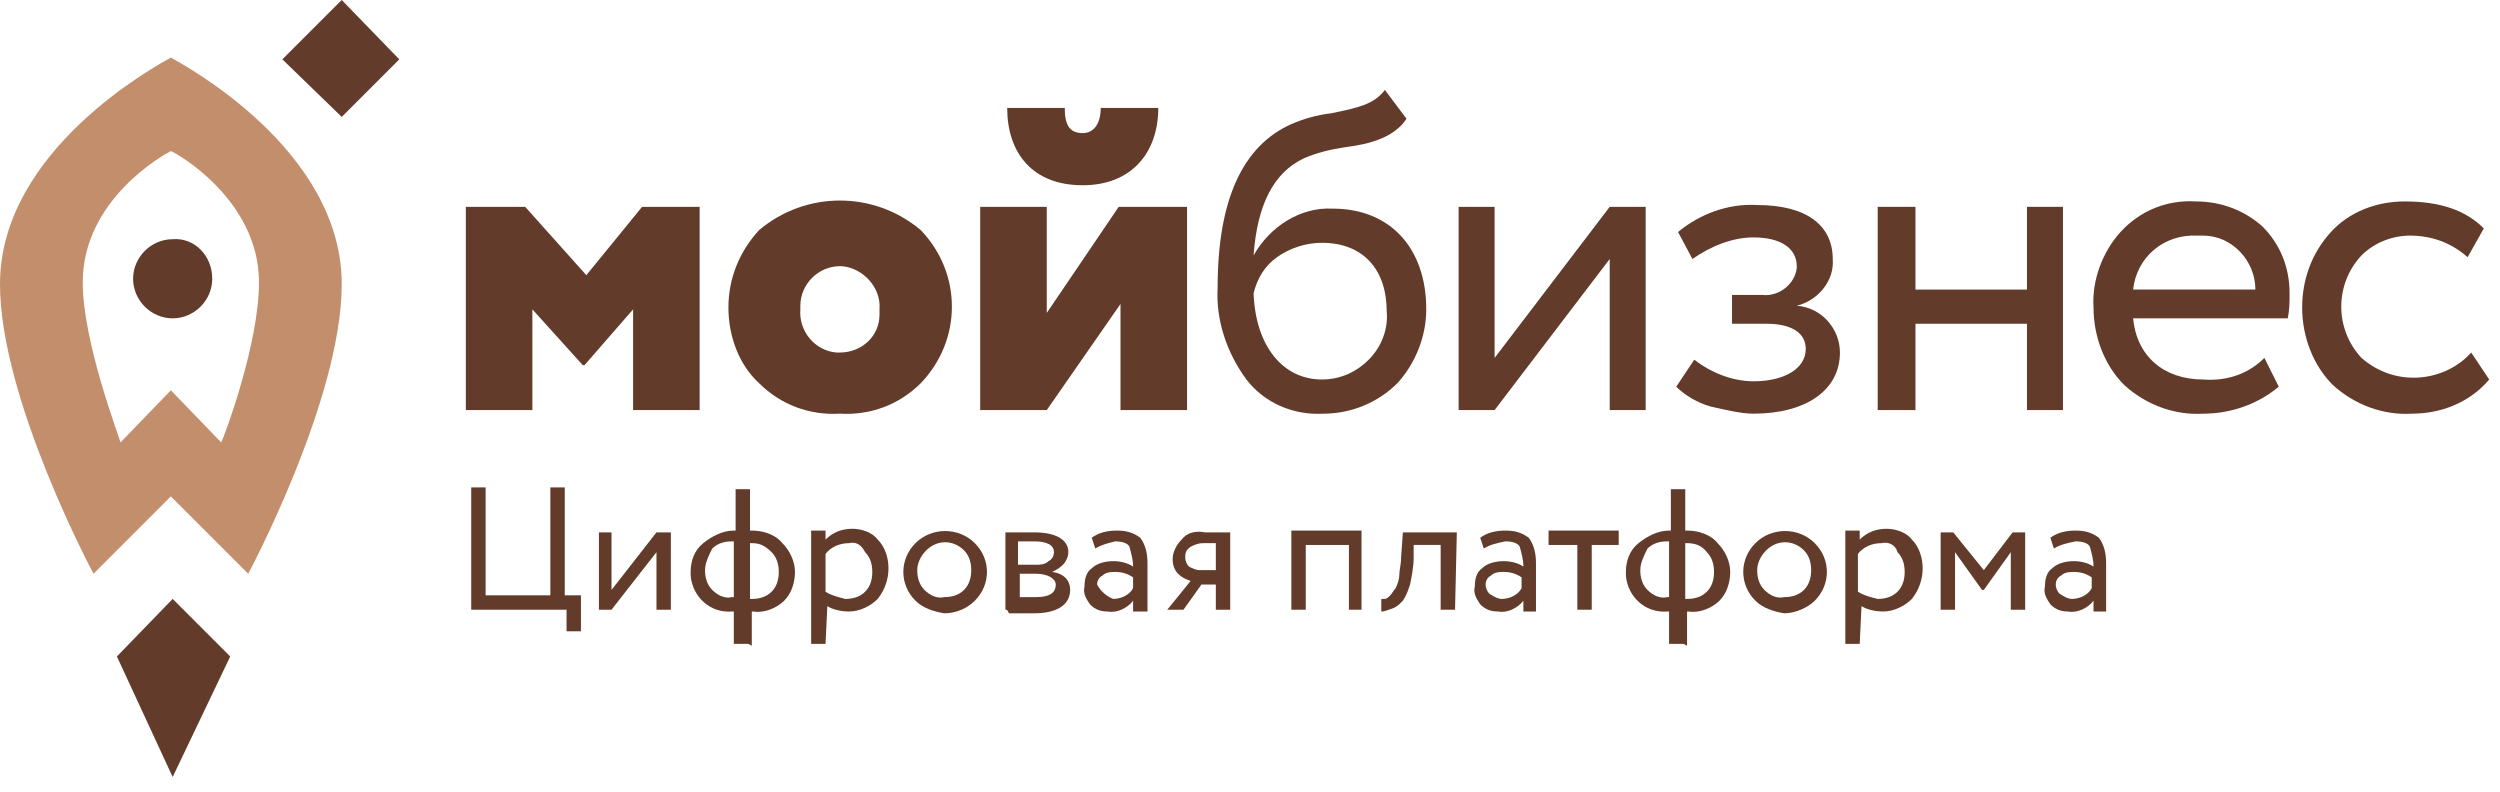
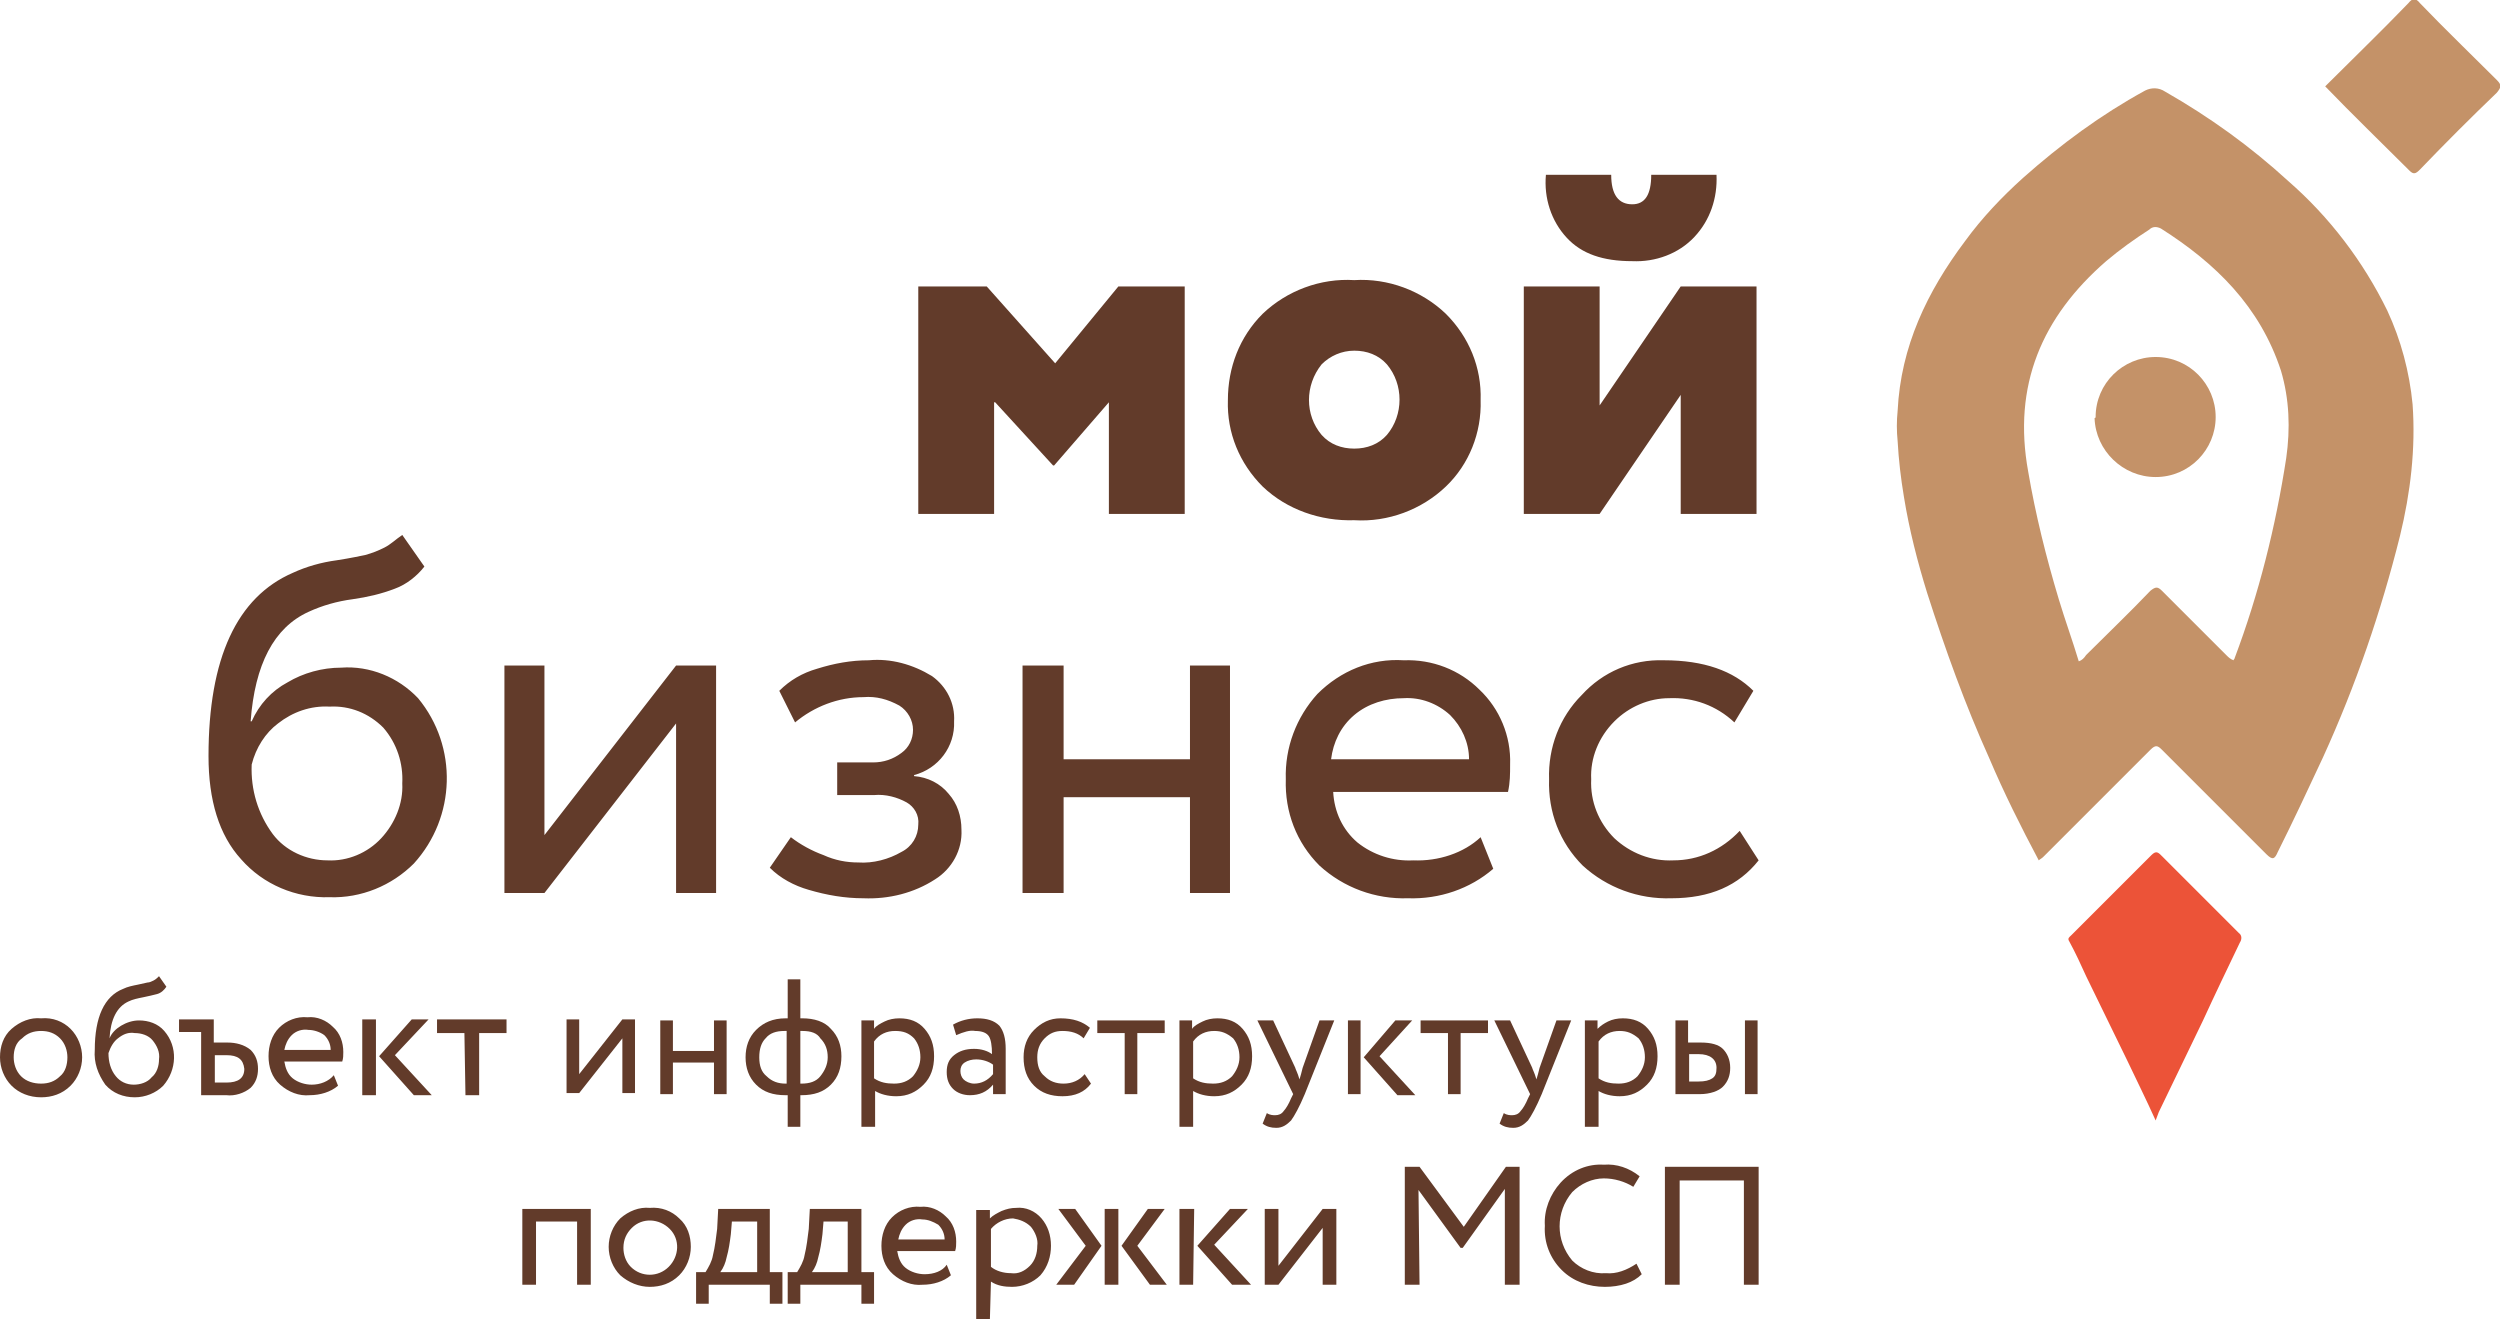
- <svg xmlns="http://www.w3.org/2000/svg" width="139" height="44" viewBox="0 0 139 44" fill="none">
-   <path d="M6.5 36.5L9.6 43.2L12.8 36.5L9.6 33.3L6.5 36.5Z" fill="#623B2A" />
-   <path d="M9.5 3.2C8.8 3.6 0 8.3 0 15.8C0 22.2 5.2 31.9 5.2 31.9L9.5 27.6L13.8 31.9C13.8 31.9 19 22.2 19 15.8C19 8.3 10.2 3.6 9.5 3.2ZM12.3 24.6L9.5 21.7L6.7 24.6C6.6 24.2 4.6 19 4.6 15.7C4.6 11.1 9.1 8.6 9.5 8.4C9.8 8.5 14.4 11.1 14.4 15.7C14.4 19.1 12.5 24.2 12.3 24.6Z" fill="#C28E6B" />
-   <path d="M19 0L15.7 3.3L19 6.5L22.2 3.3L19 0Z" fill="#623B2A" />
-   <path d="M11.8 15.5C11.8 16.7 10.8 17.7 9.6 17.7C8.4 17.7 7.4 16.7 7.4 15.5C7.4 14.3 8.4 13.3 9.6 13.3C10.8 13.2 11.8 14.2 11.8 15.5Z" fill="#623B2A" />
-   <path d="M25.9 22.8V11.5H29.2L32.6 15.3L35.7 11.5H38.9V22.8H35.2V17.2L32.5 20.3H32.4L29.6 17.2V22.8H25.9Z" fill="#623B2A" />
-   <path d="M40.5 17.1C40.5 15.5 41.1 14 42.2 12.8C44.8 10.6 48.6 10.6 51.2 12.8C53.5 15.2 53.5 18.9 51.2 21.3C50 22.5 48.4 23.1 46.7 23C45 23.1 43.4 22.5 42.2 21.3C41.1 20.3 40.5 18.7 40.5 17.1ZM46.7 19.6C47.9 19.6 48.9 18.7 48.9 17.5C48.9 17.4 48.9 17.3 48.9 17.2C49 16 48 14.9 46.8 14.8H46.7C45.5 14.8 44.5 15.8 44.5 17C44.5 17.1 44.5 17.1 44.5 17.2C44.4 18.4 45.3 19.5 46.5 19.6C46.6 19.6 46.6 19.6 46.7 19.6Z" fill="#623B2A" />
-   <path d="M58.2 22.8H54.5V11.5H58.2V17.4L62.2 11.5H66V22.8H62.3V16.9L58.2 22.8ZM59.2 6C59.2 7 59.5 7.4 60.2 7.4C60.8 7.4 61.2 6.9 61.2 6H64.4C64.4 8.5 62.9 10.3 60.2 10.3C57.4 10.3 56 8.5 56 6H59.2Z" fill="#623B2A" />
-   <path d="M78.2 6.6C77.9 7.1 77.3 7.5 76.8 7.7C76.1 8 75.4 8.1 74.7 8.2C74 8.3 73.2 8.5 72.5 8.8C70.8 9.6 69.9 11.4 69.7 14.2C70.6 12.6 72.3 11.5 74.1 11.6C77.3 11.6 79.3 13.8 79.3 17.2C79.3 18.7 78.7 20.2 77.7 21.3C76.6 22.4 75.1 23 73.6 23C71.9 23.1 70.3 22.4 69.3 21.1C68.2 19.6 67.6 17.8 67.7 16C67.7 11.1 69.1 8.1 71.8 6.9C72.5 6.6 73.2 6.4 74 6.3C75.5 6 76.4 5.8 77 5L78.2 6.6ZM73.5 21.1C74.5 21.1 75.4 20.7 76.1 20C76.8 19.3 77.2 18.3 77.1 17.3C77.1 15 75.8 13.5 73.5 13.5C72.6 13.5 71.7 13.8 71 14.3C70.3 14.8 69.9 15.5 69.7 16.3C69.8 19.2 71.3 21.1 73.5 21.1Z" fill="#623B2A" />
-   <path d="M83.1 22.8H81.1V11.5H83.1V19.9L89.5 11.5H91.5V22.8H89.5V14.4L83.1 22.8Z" fill="#623B2A" />
-   <path d="M95.1 22.6C94.4 22.4 93.7 22 93.2 21.5L94.2 20C95.1 20.7 96.3 21.2 97.5 21.2C99.2 21.2 100.4 20.5 100.4 19.4C100.4 18.5 99.6 18 98.2 18H96.3V16.4H98C98.9 16.5 99.8 15.8 99.9 14.9V14.8C99.9 13.8 99 13.2 97.5 13.2C96.3 13.2 95.1 13.7 94.1 14.4L93.3 12.9C94.5 11.9 96.1 11.3 97.7 11.4C100.4 11.4 101.9 12.5 101.9 14.4C102 15.6 101.1 16.7 99.9 17C101.3 17.1 102.3 18.3 102.3 19.6C102.3 21.7 100.4 23 97.5 23C96.8 23 96 22.8 95.1 22.6Z" fill="#623B2A" />
-   <path d="M112.7 22.8V18H106.5V22.8H104.4V11.5H106.5V16.1H112.7V11.5H114.7V22.8H112.7Z" fill="#623B2A" />
-   <path d="M126.7 21.5C125.5 22.5 124 23 122.5 23C120.9 23.1 119.3 22.5 118.1 21.4C117 20.3 116.4 18.7 116.4 17.1C116.3 15.6 116.9 14 117.9 12.9C119 11.7 120.5 11.1 122.1 11.2C123.5 11.2 124.8 11.7 125.8 12.6C126.8 13.6 127.3 14.9 127.3 16.3C127.3 16.8 127.3 17.2 127.2 17.7H118.6C118.8 19.8 120.3 21.1 122.5 21.1C123.8 21.2 125 20.8 125.9 19.9L126.7 21.5ZM118.6 16.1H125.4C125.4 14.5 124.1 13.1 122.5 13.1C122.4 13.1 122.3 13.1 122.2 13.1C120.3 13 118.8 14.3 118.6 16.1Z" fill="#623B2A" />
-   <path d="M138.4 21.1C137.3 22.4 135.7 23 134.1 23C132.5 23.1 130.9 22.5 129.7 21.4C128.6 20.3 128 18.7 128 17.1C128 15.6 128.5 14.1 129.6 12.9C130.6 11.8 132.1 11.2 133.7 11.2C135.7 11.2 137.1 11.7 138.1 12.7L137.2 14.3C136.3 13.5 135.2 13.1 134 13.1C133 13.1 132 13.5 131.3 14.2C129.8 15.8 129.8 18.3 131.3 19.9C132.1 20.6 133.1 21 134.2 21C135.4 21 136.6 20.5 137.4 19.6L138.4 21.1Z" fill="#623B2A" />
-   <path d="M31.6 33.9H26.2V27.1H27V33.1H30.6V27.1H31.4V33.1H32.3V35.1H31.5V33.9H31.6Z" fill="#623B2A" />
-   <path d="M36.5 30.7L34 33.9H33.3V29.6H34V32.8L36.5 29.6H37.3V33.9H36.5V30.7Z" fill="#623B2A" />
-   <path d="M41.6 35.8H40.8V34H40.7C39.5 34.1 38.5 33.2 38.4 32C38.4 31.9 38.4 31.8 38.4 31.8C38.4 31.2 38.6 30.6 39.1 30.2C39.6 29.8 40.2 29.5 40.8 29.5H40.9V27.2H41.7V29.5H41.8C42.4 29.5 43.1 29.7 43.5 30.2C43.9 30.6 44.2 31.2 44.2 31.8C44.2 32.4 44 33 43.6 33.4C43.2 33.8 42.5 34.1 41.9 34H41.8V35.9L41.6 35.8ZM39.2 31.7C39.2 32.1 39.3 32.5 39.6 32.8C39.9 33.1 40.3 33.3 40.7 33.2H40.8V30.1H40.7C40.3 30.1 39.9 30.2 39.6 30.5C39.4 30.9 39.2 31.3 39.2 31.7ZM41.8 30.2H41.7V33.3H41.8C42.2 33.3 42.6 33.2 42.9 32.9C43.2 32.6 43.3 32.2 43.3 31.8C43.3 31.4 43.2 31 42.9 30.7C42.5 30.3 42.2 30.2 41.8 30.2Z" fill="#623B2A" />
-   <path d="M45.9 35.8H45.1V29.5H45.9V30C46.3 29.6 46.8 29.4 47.4 29.4C47.9 29.4 48.5 29.6 48.8 30C49.2 30.4 49.4 31 49.4 31.6C49.4 32.2 49.2 32.8 48.8 33.3C48.4 33.7 47.8 34 47.2 34C46.8 34 46.3 33.9 46 33.7L45.9 35.8ZM47.2 30.2C46.7 30.2 46.2 30.4 45.9 30.8V32.9C46.2 33.1 46.6 33.2 47 33.3C47.4 33.3 47.8 33.2 48.1 32.9C48.4 32.6 48.5 32.2 48.5 31.8C48.5 31.4 48.4 31 48.1 30.7C47.9 30.3 47.6 30.1 47.2 30.2Z" fill="#623B2A" />
-   <path d="M50.9 33.4C50 32.5 50 31.1 50.9 30.2C51.8 29.3 53.3 29.3 54.2 30.2C55.1 31.1 55.1 32.5 54.2 33.4C53.8 33.8 53.2 34.1 52.5 34.1C51.9 34 51.3 33.8 50.9 33.4ZM51 31.7C51 32.1 51.1 32.5 51.4 32.8C51.7 33.1 52.1 33.3 52.5 33.2C52.9 33.2 53.3 33.1 53.6 32.8C53.9 32.5 54 32.1 54 31.7C54 31.3 53.9 30.9 53.6 30.6C53 30 52.1 30 51.5 30.6C51.2 30.9 51 31.3 51 31.7Z" fill="#623B2A" />
-   <path d="M55.9 33.9V29.6H57.5C58.7 29.6 59.4 30 59.4 30.7C59.4 30.9 59.3 31.2 59.1 31.4C58.9 31.6 58.7 31.7 58.5 31.8C59.2 31.9 59.5 32.3 59.5 32.8C59.5 33.6 58.8 34.1 57.5 34.1H56.1C56 33.9 56 33.9 55.9 33.9ZM57.5 30.1C57.2 30.1 56.9 30.1 56.6 30.1V31.4H57.6C57.8 31.4 58.1 31.4 58.3 31.2C58.5 31.1 58.6 30.9 58.6 30.7C58.6 30.3 58.2 30.1 57.5 30.1ZM57.6 31.9H56.7V33.2C57.2 33.2 57.4 33.2 57.6 33.2C58.3 33.2 58.7 33 58.7 32.5C58.7 32.2 58.3 31.9 57.6 31.9Z" fill="#623B2A" />
-   <path d="M60.9 30.5L60.7 29.9C61.1 29.6 61.6 29.5 62.1 29.5C62.6 29.5 63 29.6 63.4 29.9C63.7 30.3 63.8 30.8 63.8 31.3V34H63V33.4C62.7 33.8 62.1 34.1 61.6 34C61.2 34 60.9 33.9 60.6 33.6C60.4 33.3 60.2 33 60.3 32.6C60.3 32.2 60.4 31.8 60.7 31.6C61 31.3 61.5 31.2 61.9 31.2C62.3 31.2 62.7 31.3 63 31.5C63 31.1 62.9 30.8 62.8 30.4C62.7 30.2 62.4 30.1 62 30.1C61.6 30.2 61.2 30.3 60.9 30.5ZM61.9 33.3C62.3 33.3 62.8 33.1 63 32.7V32.1C62.7 31.9 62.4 31.8 62 31.8C61.8 31.8 61.5 31.8 61.3 32C61.1 32.1 61 32.3 61 32.5C61.2 32.9 61.6 33.2 61.9 33.3Z" fill="#623B2A" />
-   <path d="M67 29.6H68.4V33.9H67.6V32.5H66.8L65.8 33.9H64.9L66.2 32.3C65.9 32.2 65.7 32.1 65.5 31.9C65.3 31.7 65.2 31.4 65.2 31.1C65.2 30.7 65.4 30.3 65.7 30C66 29.6 66.5 29.5 67 29.6ZM65.9 31C65.9 31.2 66 31.4 66.1 31.5C66.3 31.6 66.5 31.7 66.7 31.7H67.6V30.2H66.9C66.6 30.2 66.4 30.3 66.2 30.4C65.9 30.6 65.9 30.8 65.9 31Z" fill="#623B2A" />
-   <path d="M75.7 33.9H75V30.3H72.6V33.9H71.8V29.5H75.7V33.9Z" fill="#623B2A" />
-   <path d="M80.9 33.9H80.1V30.3H78.6V31C78.6 31.5 78.5 32 78.4 32.5C78.3 32.8 78.2 33.1 78 33.4C77.8 33.6 77.7 33.7 77.5 33.8C77.2 33.9 77 34 76.8 34V33.3C76.9 33.3 77 33.3 77 33.3C77.1 33.3 77.2 33.2 77.3 33.1C77.4 33 77.5 32.8 77.6 32.7C77.7 32.5 77.8 32.2 77.8 32C77.8 31.7 77.9 31.4 77.9 31L78 29.6H81L80.9 33.9Z" fill="#623B2A" />
-   <path d="M82.5 30.5L82.3 29.9C82.7 29.6 83.2 29.5 83.7 29.5C84.2 29.5 84.6 29.6 85 29.9C85.3 30.3 85.4 30.8 85.4 31.3V34H84.7V33.4C84.4 33.8 83.8 34.1 83.3 34C82.9 34 82.6 33.9 82.3 33.6C82.1 33.3 81.9 33 82 32.6C82 32.2 82.1 31.8 82.4 31.6C82.7 31.3 83.2 31.2 83.6 31.2C84 31.2 84.4 31.3 84.7 31.5C84.7 31.1 84.6 30.8 84.5 30.4C84.4 30.2 84.1 30.1 83.7 30.1C83.2 30.2 82.8 30.3 82.5 30.5ZM83.5 33.3C83.9 33.3 84.4 33.1 84.6 32.7V32.1C84.3 31.9 84 31.8 83.6 31.8C83.4 31.8 83.1 31.8 82.9 32C82.7 32.1 82.6 32.3 82.6 32.5C82.6 32.7 82.7 32.9 82.8 33C83.1 33.2 83.3 33.3 83.5 33.3Z" fill="#623B2A" />
-   <path d="M87.7 30.3H86.1V29.5H90V30.3H88.5V33.9H87.7V30.3Z" fill="#623B2A" />
-   <path d="M93.6 35.8H92.8V34H92.7C91.5 34.1 90.5 33.2 90.4 32C90.4 31.9 90.4 31.8 90.4 31.8C90.4 31.2 90.6 30.6 91.1 30.2C91.6 29.8 92.2 29.5 92.8 29.5H92.9V27.2H93.7V29.5H93.8C94.4 29.5 95.1 29.7 95.5 30.2C95.9 30.6 96.2 31.2 96.2 31.8C96.2 32.4 96 33 95.6 33.4C95.2 33.8 94.5 34.1 93.9 34H93.8V35.9L93.6 35.8ZM91.2 31.7C91.2 32.1 91.3 32.5 91.6 32.8C91.9 33.1 92.3 33.3 92.7 33.2H92.8V30.1H92.7C92.3 30.1 91.9 30.2 91.6 30.5C91.4 30.9 91.2 31.3 91.2 31.7ZM93.8 30.2H93.7V33.3H93.8C94.2 33.3 94.6 33.2 94.9 32.9C95.2 32.6 95.3 32.2 95.3 31.8C95.3 31.4 95.2 31 94.9 30.7C94.6 30.3 94.2 30.2 93.8 30.2Z" fill="#623B2A" />
-   <path d="M97.6 33.4C96.7 32.5 96.7 31.1 97.6 30.2C98.5 29.3 100 29.3 100.9 30.2C101.8 31.1 101.8 32.5 100.9 33.4C100.5 33.8 99.8 34.1 99.2 34.1C98.6 34 98 33.8 97.6 33.4ZM97.7 31.7C97.7 32.1 97.8 32.5 98.1 32.8C98.4 33.1 98.8 33.3 99.2 33.2C99.6 33.2 100 33.1 100.3 32.8C100.6 32.5 100.7 32.1 100.7 31.7C100.7 31.3 100.6 30.9 100.3 30.6C99.7 30 98.8 30 98.2 30.6C97.9 30.9 97.7 31.3 97.7 31.7Z" fill="#623B2A" />
-   <path d="M103.4 35.8H102.6V29.5H103.4V30C103.8 29.6 104.3 29.4 104.9 29.4C105.4 29.4 106 29.6 106.3 30C106.7 30.4 106.9 31 106.9 31.6C106.9 32.2 106.7 32.8 106.3 33.3C105.9 33.7 105.3 34 104.7 34C104.3 34 103.8 33.9 103.5 33.7L103.4 35.8ZM104.6 30.2C104.1 30.2 103.6 30.4 103.3 30.8V32.9C103.6 33.1 104 33.2 104.4 33.3C104.8 33.3 105.2 33.2 105.5 32.9C105.8 32.6 105.9 32.2 105.9 31.8C105.9 31.4 105.8 31 105.5 30.7C105.4 30.3 105 30.1 104.6 30.2Z" fill="#623B2A" />
-   <path d="M108.7 33.9H107.9V29.6H108.6L110.3 31.7L111.9 29.6H112.6V33.9H111.8V30.7L110.3 32.8H110.2L108.7 30.7V33.9Z" fill="#623B2A" />
-   <path d="M114.2 30.5L114 29.9C114.4 29.6 114.9 29.5 115.4 29.5C115.9 29.5 116.3 29.6 116.7 29.9C117 30.3 117.1 30.8 117.1 31.3V34H116.4V33.4C116.1 33.8 115.5 34.1 115 34C114.6 34 114.3 33.9 114 33.6C113.8 33.3 113.6 33 113.7 32.6C113.7 32.2 113.8 31.8 114.1 31.6C114.4 31.3 114.9 31.2 115.3 31.2C115.7 31.2 116.1 31.3 116.4 31.5C116.4 31.1 116.3 30.8 116.2 30.4C116.1 30.2 115.8 30.1 115.4 30.1C114.9 30.2 114.5 30.3 114.2 30.5ZM115.2 33.3C115.6 33.3 116.1 33.1 116.3 32.7V32.1C116 31.9 115.7 31.8 115.3 31.8C115.1 31.8 114.8 31.8 114.6 32C114.4 32.1 114.3 32.3 114.3 32.5C114.3 32.7 114.4 32.9 114.5 33C114.8 33.2 115 33.3 115.2 33.3Z" fill="#623B2A" />
+ <svg xmlns="http://www.w3.org/2000/svg" version="1.1" id="Логотип_мой_бизнес" x="0px" y="0px" viewBox="0 0 237.4 125.2" style="enable-background:new 0 0 237.4 125.2;" xml:space="preserve">
+   <style type="text/css">
+ 	.st0{fill:none;}
+ 	.st1{fill:#623B2A;}
+ 	.st2{fill:#EC5338;}
+ 	.st3{fill:#C49268;}
+ </style>
+   <path class="st0" d="M6-2.3" />
+   <path id="мой_бизнес_объект_инфаструктуры" class="st1" d="M94.5,38.2l5.5,6h0.1l5.2-6v10.6h7.2V27.2  h-6.3l-6,7.3l-6.5-7.3h-6.5v21.6h7.2V38.2z M128.6,49.4c3.2,0.2,6.4-1,8.7-3.2c2.2-2.1,3.4-5.1,3.3-8.2c0.1-3.1-1.1-6-3.3-8.2  c-2.3-2.2-5.5-3.4-8.7-3.2c-3.2-0.2-6.4,1-8.7,3.2c-2.2,2.2-3.3,5.1-3.3,8.2c-0.1,3.1,1.1,6,3.3,8.2  C122.2,48.4,125.4,49.5,128.6,49.4z M125.5,34.6c0.8-0.8,1.9-1.3,3.1-1.3c1.2,0,2.3,0.4,3.1,1.3c1.6,1.9,1.6,4.8,0,6.7  c-0.8,0.9-1.9,1.3-3.1,1.3c-1.2,0-2.3-0.4-3.1-1.3C123.9,39.4,123.9,36.6,125.5,34.6L125.5,34.6z M159.6,48.8h7.2V27.2h-7.2  l-7.7,11.3V27.2h-7.2v21.6h7.2l7.7-11.3V48.8z M148.8,22.6c1.4,1.5,3.4,2.2,6.2,2.2c2.2,0.1,4.4-0.7,5.9-2.3  c1.5-1.6,2.2-3.7,2.1-5.9h-6.2c0,1.9-0.6,2.8-1.8,2.8c-1.3,0-2-0.9-2-2.8h-6.2C146.6,18.8,147.3,21,148.8,22.6L148.8,22.6z M36.5,52  c-0.6,0.3-1.1,0.5-1.8,0.7c-0.5,0.1-1.4,0.3-2.7,0.5c-1.5,0.2-2.9,0.6-4.2,1.2c-5.3,2.3-8,8.1-8,17.4c0,4.2,1,7.5,3.1,9.8  c2.1,2.4,5.2,3.7,8.4,3.6c3,0.1,5.9-1.1,8-3.2c4-4.4,4.2-11.1,0.4-15.7c-1.9-2-4.6-3.1-7.3-2.9c-1.8,0-3.6,0.5-5.1,1.4  c-1.5,0.8-2.7,2.1-3.4,3.7h-0.1c0.4-5.4,2.2-8.9,5.5-10.4c1.3-0.6,2.7-1,4.2-1.2c1.4-0.2,2.7-0.5,4-1c1.1-0.4,2.1-1.2,2.8-2.1  l-2.1-3C37.6,51.2,37.1,51.7,36.5,52L36.5,52z M26.4,68.7c1.4-1.1,3.1-1.7,4.9-1.6c1.9-0.1,3.7,0.6,5.1,2c1.3,1.5,1.9,3.4,1.8,5.3  c0.1,1.9-0.7,3.8-2,5.2c-1.3,1.4-3.2,2.2-5.1,2.1c-2,0-4-0.9-5.2-2.5c-1.4-1.9-2.1-4.2-2-6.6C24.3,71,25.2,69.6,26.4,68.7L26.4,68.7  z M64.2,84.8H68V63.2h-3.8L51.7,79.3V63.2h-3.8v21.6h3.8l12.5-16.1V84.8z M88.8,83.5c1.6-1,2.6-2.8,2.5-4.7c0-1.3-0.4-2.5-1.2-3.4  c-0.8-1-2-1.6-3.3-1.7v-0.1c2.3-0.6,3.9-2.7,3.8-5.1c0.1-1.7-0.7-3.3-2.1-4.3c-1.8-1.1-3.9-1.7-6-1.5c-1.7,0-3.3,0.3-4.9,0.8  c-1.4,0.4-2.6,1.1-3.6,2.1l1.5,3c1.8-1.5,4.1-2.4,6.5-2.4c1.2-0.1,2.3,0.2,3.4,0.8c0.8,0.5,1.3,1.4,1.3,2.3c0,0.9-0.4,1.7-1.1,2.2  c-0.8,0.6-1.7,0.9-2.7,0.9h-3.4v3.1H83c1.1-0.1,2.2,0.2,3.1,0.7c0.7,0.4,1.2,1.2,1.1,2.1c0,1.1-0.6,2.1-1.6,2.6  c-1.2,0.7-2.7,1.1-4.1,1c-1.1,0-2.2-0.2-3.3-0.7c-1.1-0.4-2.2-1-3.1-1.7l-2,2.9c1,1,2.3,1.7,3.7,2.1c1.7,0.5,3.4,0.8,5.2,0.8  C84.4,85.4,86.8,84.8,88.8,83.5L88.8,83.5z M116.8,63.2H113v8.9h-12v-8.9h-3.9v21.6h3.9v-9.1h12v9.1h3.8L116.8,63.2z M134.2,81.7  c-1.9,0.1-3.8-0.5-5.3-1.7c-1.4-1.2-2.2-2.9-2.3-4.8h16.6c0.2-0.9,0.2-1.7,0.2-2.6c0.1-2.7-1-5.3-2.9-7.1c-1.9-1.9-4.5-2.9-7.2-2.8  c-3.1-0.2-6,1-8.2,3.2c-2,2.2-3.1,5.1-3,8.1c-0.1,3.1,1,6,3.2,8.2c2.3,2.1,5.3,3.2,8.4,3.1c3,0.1,5.9-0.9,8.1-2.8l-1.2-3  C139,81,136.6,81.8,134.2,81.7L134.2,81.7z M137.7,67.9c1.1,1.1,1.8,2.6,1.8,4.2h-13.1c0.2-1.6,0.9-3.1,2.2-4.2  c1.3-1.1,3-1.6,4.7-1.6C134.9,66.2,136.5,66.8,137.7,67.9z M158.9,81.7c-2.1,0.1-4.1-0.7-5.6-2.1c-1.5-1.5-2.3-3.5-2.2-5.6  c-0.1-2,0.7-4,2.2-5.5c1.4-1.4,3.3-2.2,5.2-2.2c2.3-0.1,4.5,0.7,6.2,2.3l1.8-3c-1.9-1.9-4.7-2.9-8.5-2.9c-3-0.1-5.8,1.1-7.8,3.3  c-2.1,2.1-3.2,5-3.1,8c-0.1,3.1,1,6,3.2,8.2c2.3,2.1,5.3,3.2,8.4,3.1c3.7,0,6.4-1.2,8.3-3.6l-1.8-2.8  C163.5,80.7,161.3,81.7,158.9,81.7L158.9,81.7z M3.9,104.2c1,0,2-0.3,2.8-1.1c0.7-0.7,1.1-1.7,1.1-2.7c0-1-0.4-2-1.1-2.7  c-0.7-0.7-1.7-1.1-2.8-1c-1-0.1-2,0.3-2.8,1C0.3,98.4,0,99.4,0,100.4c0,1,0.4,2,1.1,2.7C1.8,103.8,2.8,104.2,3.9,104.2L3.9,104.2  L3.9,104.2z M2.1,98.6c0.5-0.5,1.1-0.7,1.8-0.7c0.7,0,1.3,0.2,1.8,0.7c0.5,0.5,0.7,1.2,0.7,1.8c0,0.7-0.2,1.4-0.7,1.8  c-0.5,0.5-1.1,0.7-1.8,0.7c-0.7,0-1.4-0.2-1.9-0.7c-0.5-0.5-0.7-1.2-0.7-1.8C1.3,99.7,1.5,99,2.1,98.6L2.1,98.6L2.1,98.6z   M14.6,93.1c-0.2,0.1-0.4,0.2-0.6,0.2l-0.9,0.2c-0.5,0.1-1,0.2-1.4,0.4C9.9,94.6,9,96.6,9,99.7c-0.1,1.2,0.3,2.3,1,3.3  c0.7,0.8,1.7,1.2,2.8,1.2c1,0,2-0.4,2.7-1.1c1.3-1.5,1.4-3.7,0.1-5.2c-0.6-0.7-1.5-1-2.4-1c-0.6,0-1.2,0.2-1.7,0.5  c-0.5,0.3-0.9,0.7-1.1,1.2l0,0c0.1-1.8,0.7-3,1.8-3.5c0.4-0.2,0.9-0.3,1.4-0.4c0.5-0.1,0.9-0.2,1.3-0.3c0.4-0.1,0.7-0.4,0.9-0.7  l-0.7-1C15,92.8,14.8,93,14.6,93.1L14.6,93.1z M11.2,98.6c0.5-0.4,1-0.6,1.6-0.5c0.6,0,1.3,0.2,1.7,0.7c0.4,0.5,0.7,1.1,0.6,1.8  c0,0.6-0.2,1.3-0.7,1.7c-0.4,0.5-1.1,0.7-1.7,0.7c-0.7,0-1.3-0.3-1.7-0.8c-0.5-0.6-0.7-1.4-0.7-2.2C10.5,99.4,10.8,98.9,11.2,98.6  L11.2,98.6L11.2,98.6z M19.1,104h2.4c0.8,0.1,1.7-0.2,2.3-0.7c0.5-0.5,0.7-1.1,0.7-1.8c0-0.7-0.2-1.3-0.7-1.8  c-0.6-0.5-1.4-0.7-2.2-0.7h-1.3v-2.2H17V98h2.1L19.1,104L19.1,104z M23.2,101.5c0,0.9-0.6,1.3-1.7,1.3h-1.1v-2.6h1.1  C22.6,100.2,23.1,100.6,23.2,101.5L23.2,101.5z M29.6,103c-0.6,0-1.3-0.2-1.8-0.6c-0.5-0.4-0.7-1-0.8-1.6h5.5  c0.1-0.3,0.1-0.6,0.1-0.9c0-0.9-0.3-1.8-1-2.4c-0.6-0.6-1.5-1-2.4-0.9c-1-0.1-2,0.3-2.7,1c-0.7,0.7-1,1.7-1,2.7c0,1,0.3,2,1.1,2.7  c0.8,0.7,1.8,1.1,2.8,1c1,0,2-0.3,2.7-0.9l-0.4-1C31.2,102.7,30.4,103,29.6,103L29.6,103L29.6,103z M30.8,98.3  c0.4,0.4,0.6,0.9,0.6,1.4H27c0.1-0.5,0.3-1,0.7-1.4c0.4-0.4,1-0.6,1.6-0.5C29.8,97.8,30.4,98,30.8,98.3L30.8,98.3z M36,100.3  l3.3,3.7H41l-3.5-3.8l3.2-3.4h-1.6L36,100.3z M35.7,96.8h-1.3v7.2h1.3L35.7,96.8z M44.2,104h1.3v-5.9h2.6v-1.3h-6.6v1.3h2.6  L44.2,104L44.2,104z" />
+   <path id="_поддержки_МСП" class="st1" d="M56.1,114.8h-6.5v7.2h1.3v-6h3.9v6h1.3V114.8z M61.7,122.2c1,0,2-0.3,2.8-1.1  c0.7-0.7,1.1-1.7,1.1-2.7c0-1-0.3-2-1.1-2.7c-0.7-0.7-1.7-1.1-2.8-1c-1-0.1-2,0.3-2.8,1c-0.7,0.7-1.1,1.7-1.1,2.7c0,1,0.4,2,1.1,2.7  C59.7,121.8,60.7,122.2,61.7,122.2L61.7,122.2z M60,116.6c1-1,2.6-0.9,3.6,0.1c1,1,0.9,2.6-0.1,3.6l0,0c-1,1-2.6,1-3.6,0  c-0.5-0.5-0.7-1.2-0.7-1.8C59.2,117.7,59.5,117.1,60,116.6L60,116.6L60,116.6z M67.3,122h5.8v1.8h1.2v-3h-1.2v-6h-4.9l-0.1,1.9  c-0.1,0.8-0.2,1.7-0.4,2.5c-0.1,0.6-0.4,1.1-0.7,1.6h-0.9v3h1.2L67.3,122L67.3,122z M71.9,116v4.8h-3.5c0.3-0.4,0.5-0.9,0.6-1.4  c0.2-0.7,0.3-1.4,0.4-2.2l0.1-1.2H71.9L71.9,116z M76,122h5.8v1.8H83v-3h-1.2v-6h-4.9l-0.1,1.9c-0.1,0.8-0.2,1.7-0.4,2.5  c-0.1,0.6-0.4,1.1-0.7,1.6h-0.9v3H76L76,122L76,122z M80.5,116v4.8h-3.4c0.3-0.4,0.5-0.9,0.6-1.4c0.2-0.7,0.3-1.4,0.4-2.2l0.1-1.2  H80.5L80.5,116z M87.8,121c-0.6,0-1.3-0.2-1.8-0.6c-0.5-0.4-0.7-1-0.8-1.6h5.5c0.1-0.3,0.1-0.6,0.1-0.9c0-0.9-0.3-1.8-1-2.4  c-0.6-0.6-1.5-1-2.4-0.9c-1-0.1-2,0.3-2.7,1c-0.7,0.7-1,1.7-1,2.7c0,1,0.3,2,1.1,2.7c0.8,0.7,1.8,1.1,2.8,1c1,0,2-0.3,2.7-0.9  l-0.4-1C89.5,120.7,88.7,121,87.8,121L87.8,121L87.8,121z M89.1,116.3c0.4,0.4,0.6,0.9,0.6,1.4h-4.4c0.1-0.5,0.3-1,0.7-1.4  c0.4-0.4,1-0.6,1.6-0.5C88.1,115.8,88.6,116,89.1,116.3L89.1,116.3z M94.1,121.7c0.6,0.4,1.3,0.5,2,0.5c1,0,2-0.4,2.7-1.1  c0.7-0.8,1-1.8,1-2.8c0-1-0.3-1.9-0.9-2.6c-0.6-0.7-1.5-1.1-2.4-1c-0.5,0-0.9,0.1-1.4,0.3c-0.4,0.2-0.8,0.4-1.1,0.7v-0.8h-1.3v10.4  H94L94.1,121.7L94.1,121.7z M97.9,116.5c0.4,0.5,0.7,1.2,0.6,1.8c0,0.7-0.2,1.4-0.7,1.9c-0.5,0.5-1.1,0.8-1.8,0.7  c-0.7,0-1.4-0.2-1.9-0.6v-3.6c0.5-0.6,1.3-1,2.1-1C96.8,115.8,97.4,116,97.9,116.5L97.9,116.5z M106.5,118.3l2.7,3.7h1.6l-2.8-3.7  l2.6-3.5H109L106.5,118.3z M106.2,114.8h-1.3v7.2h1.3L106.2,114.8z M102,122l2.6-3.7l-2.5-3.5h-1.6l2.6,3.5l-2.8,3.7L102,122z   M113.7,118.3l3.3,3.7h1.8l-3.5-3.8l3.2-3.4h-1.7L113.7,118.3z M113.4,114.8h-1.4v7.2h1.3L113.4,114.8z M125.6,122h1.3v-7.2h-1.3  l-4.2,5.4v-5.4h-1.3v7.2h1.3l4.2-5.4L125.6,122z M134.7,113l4,5.5h0.2l4-5.6v9.1h1.4v-11.2h-1.3l-4,5.7l-4.2-5.7h-1.4V122h1.4  L134.7,113L134.7,113z M152.5,120.9c-1.2,0.1-2.4-0.4-3.2-1.2c-1.6-1.9-1.6-4.6,0-6.5c0.8-0.8,1.9-1.3,3-1.3c1,0,2,0.3,2.8,0.8  l0.6-1c-1-0.8-2.2-1.2-3.4-1.1c-1.5-0.1-3,0.5-4.1,1.7c-1,1.1-1.6,2.6-1.5,4.1c-0.1,1.6,0.5,3.1,1.6,4.2c1.1,1.1,2.6,1.6,4.1,1.6  c0.7,0,1.4-0.1,2-0.3c0.6-0.2,1.1-0.5,1.5-0.9l-0.5-1C154.5,120.6,153.5,121,152.5,120.9L152.5,120.9L152.5,120.9z M166.9,110.8  h-8.8V122h1.4v-9.9h6.1v9.9h1.4V110.8z" />
+   <path class="st2" d="M204.7,106.4c-0.9-2-1.8-3.8-2.7-5.7c-1.3-2.7-2.6-5.3-3.9-8c-0.5-1.1-1-2.2-1.6-3.3c-0.2-0.3,0-0.4,0.2-0.6  c2.5-2.5,5-5,7.6-7.6c0.4-0.4,0.6-0.3,0.9,0c2.5,2.5,5,5,7.4,7.4c0.3,0.2,0.3,0.6,0.1,0.9c-1.2,2.5-2.4,5-3.5,7.4  c-1.4,2.9-2.8,5.8-4.2,8.7C204.9,105.9,204.8,106.1,204.7,106.4z" />
+   <path class="st3" d="M220.8,8.2c2.6-2.6,5.3-5.2,7.9-7.9c0.4-0.5,0.7-0.5,1.1,0c2.4,2.5,4.9,4.9,7.3,7.3c0.5,0.5,0.4,0.7,0,1.2  c-2.5,2.4-4.9,4.8-7.3,7.3c-0.4,0.4-0.6,0.5-1,0.1C226.1,13.5,223.4,10.9,220.8,8.2z" />
+   <path class="st3" d="M229.1,38.4c-0.3-3.1-1.1-6.1-2.4-8.9c-2.3-4.7-5.5-8.9-9.4-12.3c-3.6-3.3-7.5-6.1-11.7-8.5  c-0.6-0.4-1.3-0.4-1.9-0.1c-4.2,2.3-8,5.1-11.6,8.3c-2,1.8-3.9,3.8-5.5,6c-3.6,4.8-6.1,10-6.4,16.1c-0.1,1-0.1,1.9,0,2.9  c0.1,1.8,0.3,3.5,0.6,5.3c0.5,3.1,1.3,6.2,2.2,9.1c1.7,5.3,3.6,10.6,5.9,15.7c1.4,3.3,3,6.5,4.7,9.7c0.1-0.1,0.3-0.2,0.4-0.3  c3.4-3.4,6.8-6.8,10.2-10.2c0.5-0.5,0.7-0.4,1.1,0c3.3,3.3,6.6,6.6,9.9,9.9c0.6,0.6,0.8,0.5,1.1-0.2c1.5-3,2.9-6,4.3-9  c3.1-6.8,5.5-13.8,7.3-21C228.9,46.8,229.4,42.6,229.1,38.4z M217.1,43.5c-1,6.5-2.6,12.9-4.9,19c0,0.1-0.1,0.1-0.1,0.2  c-0.3-0.1-0.5-0.3-0.7-0.5c-2-2-4.1-4.1-6.1-6.1c-0.4-0.4-0.6-0.4-1.1,0c-2,2.1-4.1,4.1-6.1,6.1c-0.2,0.3-0.4,0.5-0.7,0.6  c-0.6-2-1.3-3.9-1.9-5.9c-1.2-4-2.2-8-2.9-12.1c-1.5-8.2,1.3-14.7,7.4-20c1.3-1.1,2.7-2.1,4.1-3c0.3-0.3,0.7-0.3,1.1-0.1  c5.2,3.3,9.4,7.4,11.4,13.5C217.4,37.9,217.5,40.7,217.1,43.5L217.1,43.5z" />
+   <path class="st3" d="M199,39.6c0-3.2,2.6-5.7,5.7-5.7c3.2,0,5.7,2.6,5.7,5.7c0,3.1-2.5,5.7-5.7,5.7c-3.1,0-5.7-2.5-5.8-5.6  C199,39.7,199,39.6,199,39.6z" />
+   <g>
+     <path class="st1" d="M59.1,98.6l-4.1,5.2h-1.2v-7H55v5.2l4.1-5.2h1.2v7h-1.2V98.6z" />
+     <path class="st1" d="M69,103.9h-1.2v-3h-3.9v3h-1.2v-7h1.2v2.9h3.9v-2.9H69V103.9z" />
+     <path class="st1" d="M76,107h-1.2v-3h-0.2c-1.2,0-2.1-0.3-2.8-1c-0.7-0.7-1-1.6-1-2.6c0-1,0.3-1.9,1-2.6c0.7-0.7,1.6-1.1,2.8-1.1   h0.2V93H76v3.7h0.2c1.1,0,2.1,0.3,2.7,1c0.7,0.7,1,1.6,1,2.6c0,1.1-0.3,2-1,2.7c-0.7,0.7-1.6,1-2.8,1H76V107z M72.1,100.4   c0,0.8,0.2,1.4,0.7,1.8c0.5,0.5,1.1,0.7,1.8,0.7h0.1v-5h-0.2c-0.8,0-1.4,0.2-1.8,0.7C72.3,99,72.1,99.6,72.1,100.4z M76.2,97.9H76   v5h0.1c0.8,0,1.4-0.2,1.8-0.7s0.7-1.1,0.7-1.8c0-0.7-0.2-1.3-0.7-1.8C77.6,98.1,77,97.9,76.2,97.9z" />
+     <path class="st1" d="M83,107h-1.2V96.9H83v0.8c0.2-0.3,0.6-0.5,1-0.7s0.9-0.3,1.4-0.3c1,0,1.8,0.3,2.4,1c0.6,0.7,0.9,1.5,0.9,2.6   c0,1.1-0.3,2-1,2.7c-0.7,0.7-1.5,1.1-2.6,1.1c-0.8,0-1.5-0.2-2-0.5V107z M85,97.9c-0.8,0-1.5,0.3-2,1v3.5c0.6,0.4,1.2,0.5,1.9,0.5   c0.7,0,1.3-0.2,1.8-0.7c0.4-0.5,0.7-1.1,0.7-1.8c0-0.7-0.2-1.3-0.6-1.8C86.3,98.1,85.8,97.9,85,97.9z" />
+     <path class="st1" d="M90.8,98.3l-0.3-1c0.7-0.4,1.5-0.6,2.3-0.6c0.9,0,1.6,0.2,2.1,0.7c0.4,0.5,0.6,1.2,0.6,2.2v4.3h-1.2V103   c-0.6,0.7-1.3,1-2.2,1c-0.6,0-1.2-0.2-1.6-0.6s-0.6-0.9-0.6-1.6c0-0.7,0.2-1.2,0.7-1.6c0.5-0.4,1.1-0.6,1.9-0.6   c0.7,0,1.3,0.2,1.7,0.5c0-0.8-0.1-1.4-0.3-1.7s-0.6-0.5-1.3-0.5C92.1,97.8,91.5,98,90.8,98.3z M92.5,102.9c0.7,0,1.3-0.3,1.8-0.9   v-0.9c-0.4-0.3-1-0.5-1.6-0.5c-0.4,0-0.8,0.1-1.1,0.3c-0.3,0.2-0.4,0.5-0.4,0.8c0,0.3,0.1,0.6,0.3,0.8S92.1,102.9,92.5,102.9z" />
+     <path class="st1" d="M103,102l0.6,0.9c-0.6,0.8-1.5,1.2-2.7,1.2c-1.1,0-2-0.3-2.7-1c-0.7-0.7-1-1.6-1-2.7c0-1,0.3-1.9,1-2.6   c0.7-0.7,1.5-1.1,2.5-1.1c1.2,0,2.1,0.3,2.8,0.9l-0.6,1c-0.5-0.5-1.2-0.7-2-0.7c-0.7,0-1.2,0.2-1.7,0.7c-0.5,0.5-0.7,1.1-0.7,1.8   c0,0.8,0.2,1.4,0.7,1.8c0.5,0.5,1.1,0.7,1.8,0.7C101.8,102.9,102.5,102.6,103,102z" />
+     <path class="st1" d="M106.8,98.1h-2.6v-1.2h6.4v1.2h-2.6v5.8h-1.2V98.1z" />
+     <path class="st1" d="M113.2,107H112V96.9h1.2v0.8c0.2-0.3,0.6-0.5,1-0.7s0.9-0.3,1.4-0.3c1,0,1.8,0.3,2.4,1   c0.6,0.7,0.9,1.5,0.9,2.6c0,1.1-0.3,2-1,2.7c-0.7,0.7-1.5,1.1-2.6,1.1c-0.8,0-1.5-0.2-2-0.5V107z M115.3,97.9c-0.8,0-1.5,0.3-2,1   v3.5c0.6,0.4,1.2,0.5,1.9,0.5c0.7,0,1.3-0.2,1.8-0.7c0.4-0.5,0.7-1.1,0.7-1.8c0-0.7-0.2-1.3-0.6-1.8   C116.5,98.1,116,97.9,115.3,97.9z" />
+     <path class="st1" d="M125.3,96.9h1.4l-2.8,7c-0.5,1.2-1,2.1-1.3,2.5c-0.4,0.4-0.8,0.7-1.4,0.7c-0.5,0-0.9-0.1-1.3-0.4l0.4-1   c0.3,0.2,0.6,0.2,0.8,0.2c0.3,0,0.6-0.1,0.8-0.4c0.2-0.2,0.5-0.7,0.7-1.2l0.2-0.4l-3.4-7h1.5l2.1,4.5c0,0.1,0.2,0.4,0.4,1.1   c0.1-0.3,0.2-0.7,0.3-1.1L125.3,96.9z" />
+     <path class="st1" d="M129.3,103.9H128v-7h1.2V103.9z M132.5,96.9h1.6l-3.1,3.4l3.4,3.7h-1.7l-3.2-3.6L132.5,96.9z" />
+     <path class="st1" d="M137.5,98.1h-2.6v-1.2h6.4v1.2h-2.6v5.8h-1.2V98.1z" />
+     <path class="st1" d="M147.8,96.9h1.4l-2.8,7c-0.5,1.2-1,2.1-1.3,2.5c-0.4,0.4-0.8,0.7-1.4,0.7c-0.5,0-0.9-0.1-1.3-0.4l0.4-1   c0.3,0.2,0.6,0.2,0.8,0.2c0.3,0,0.6-0.1,0.8-0.4c0.2-0.2,0.5-0.7,0.7-1.2l0.2-0.4l-3.4-7h1.5l2.1,4.5c0,0.1,0.2,0.4,0.4,1.1   c0.1-0.3,0.2-0.7,0.3-1.1L147.8,96.9z" />
+     <path class="st1" d="M151.7,107h-1.2V96.9h1.2v0.8c0.3-0.3,0.6-0.5,1-0.7s0.9-0.3,1.4-0.3c1,0,1.8,0.3,2.4,1   c0.6,0.7,0.9,1.5,0.9,2.6c0,1.1-0.3,2-1,2.7c-0.7,0.7-1.5,1.1-2.6,1.1c-0.8,0-1.5-0.2-2-0.5V107z M153.8,97.9c-0.8,0-1.5,0.3-2,1   v3.5c0.6,0.4,1.2,0.5,1.9,0.5c0.7,0,1.3-0.2,1.8-0.7c0.4-0.5,0.7-1.1,0.7-1.8c0-0.7-0.2-1.3-0.6-1.8   C155,98.1,154.5,97.9,153.8,97.9z" />
+     <path class="st1" d="M161.4,103.9h-2.3v-7h1.2V99h1.2c1,0,1.7,0.2,2.1,0.6c0.4,0.4,0.7,1,0.7,1.8c0,0.7-0.2,1.3-0.7,1.8   C163.2,103.6,162.4,103.9,161.4,103.9z M161.3,100.1h-0.9v2.6h0.9c0.6,0,1-0.1,1.3-0.3c0.3-0.2,0.4-0.5,0.4-1   C163,100.6,162.4,100.1,161.3,100.1z M166.9,103.9h-1.2v-7h1.2V103.9z" />
+   </g>
</svg>
